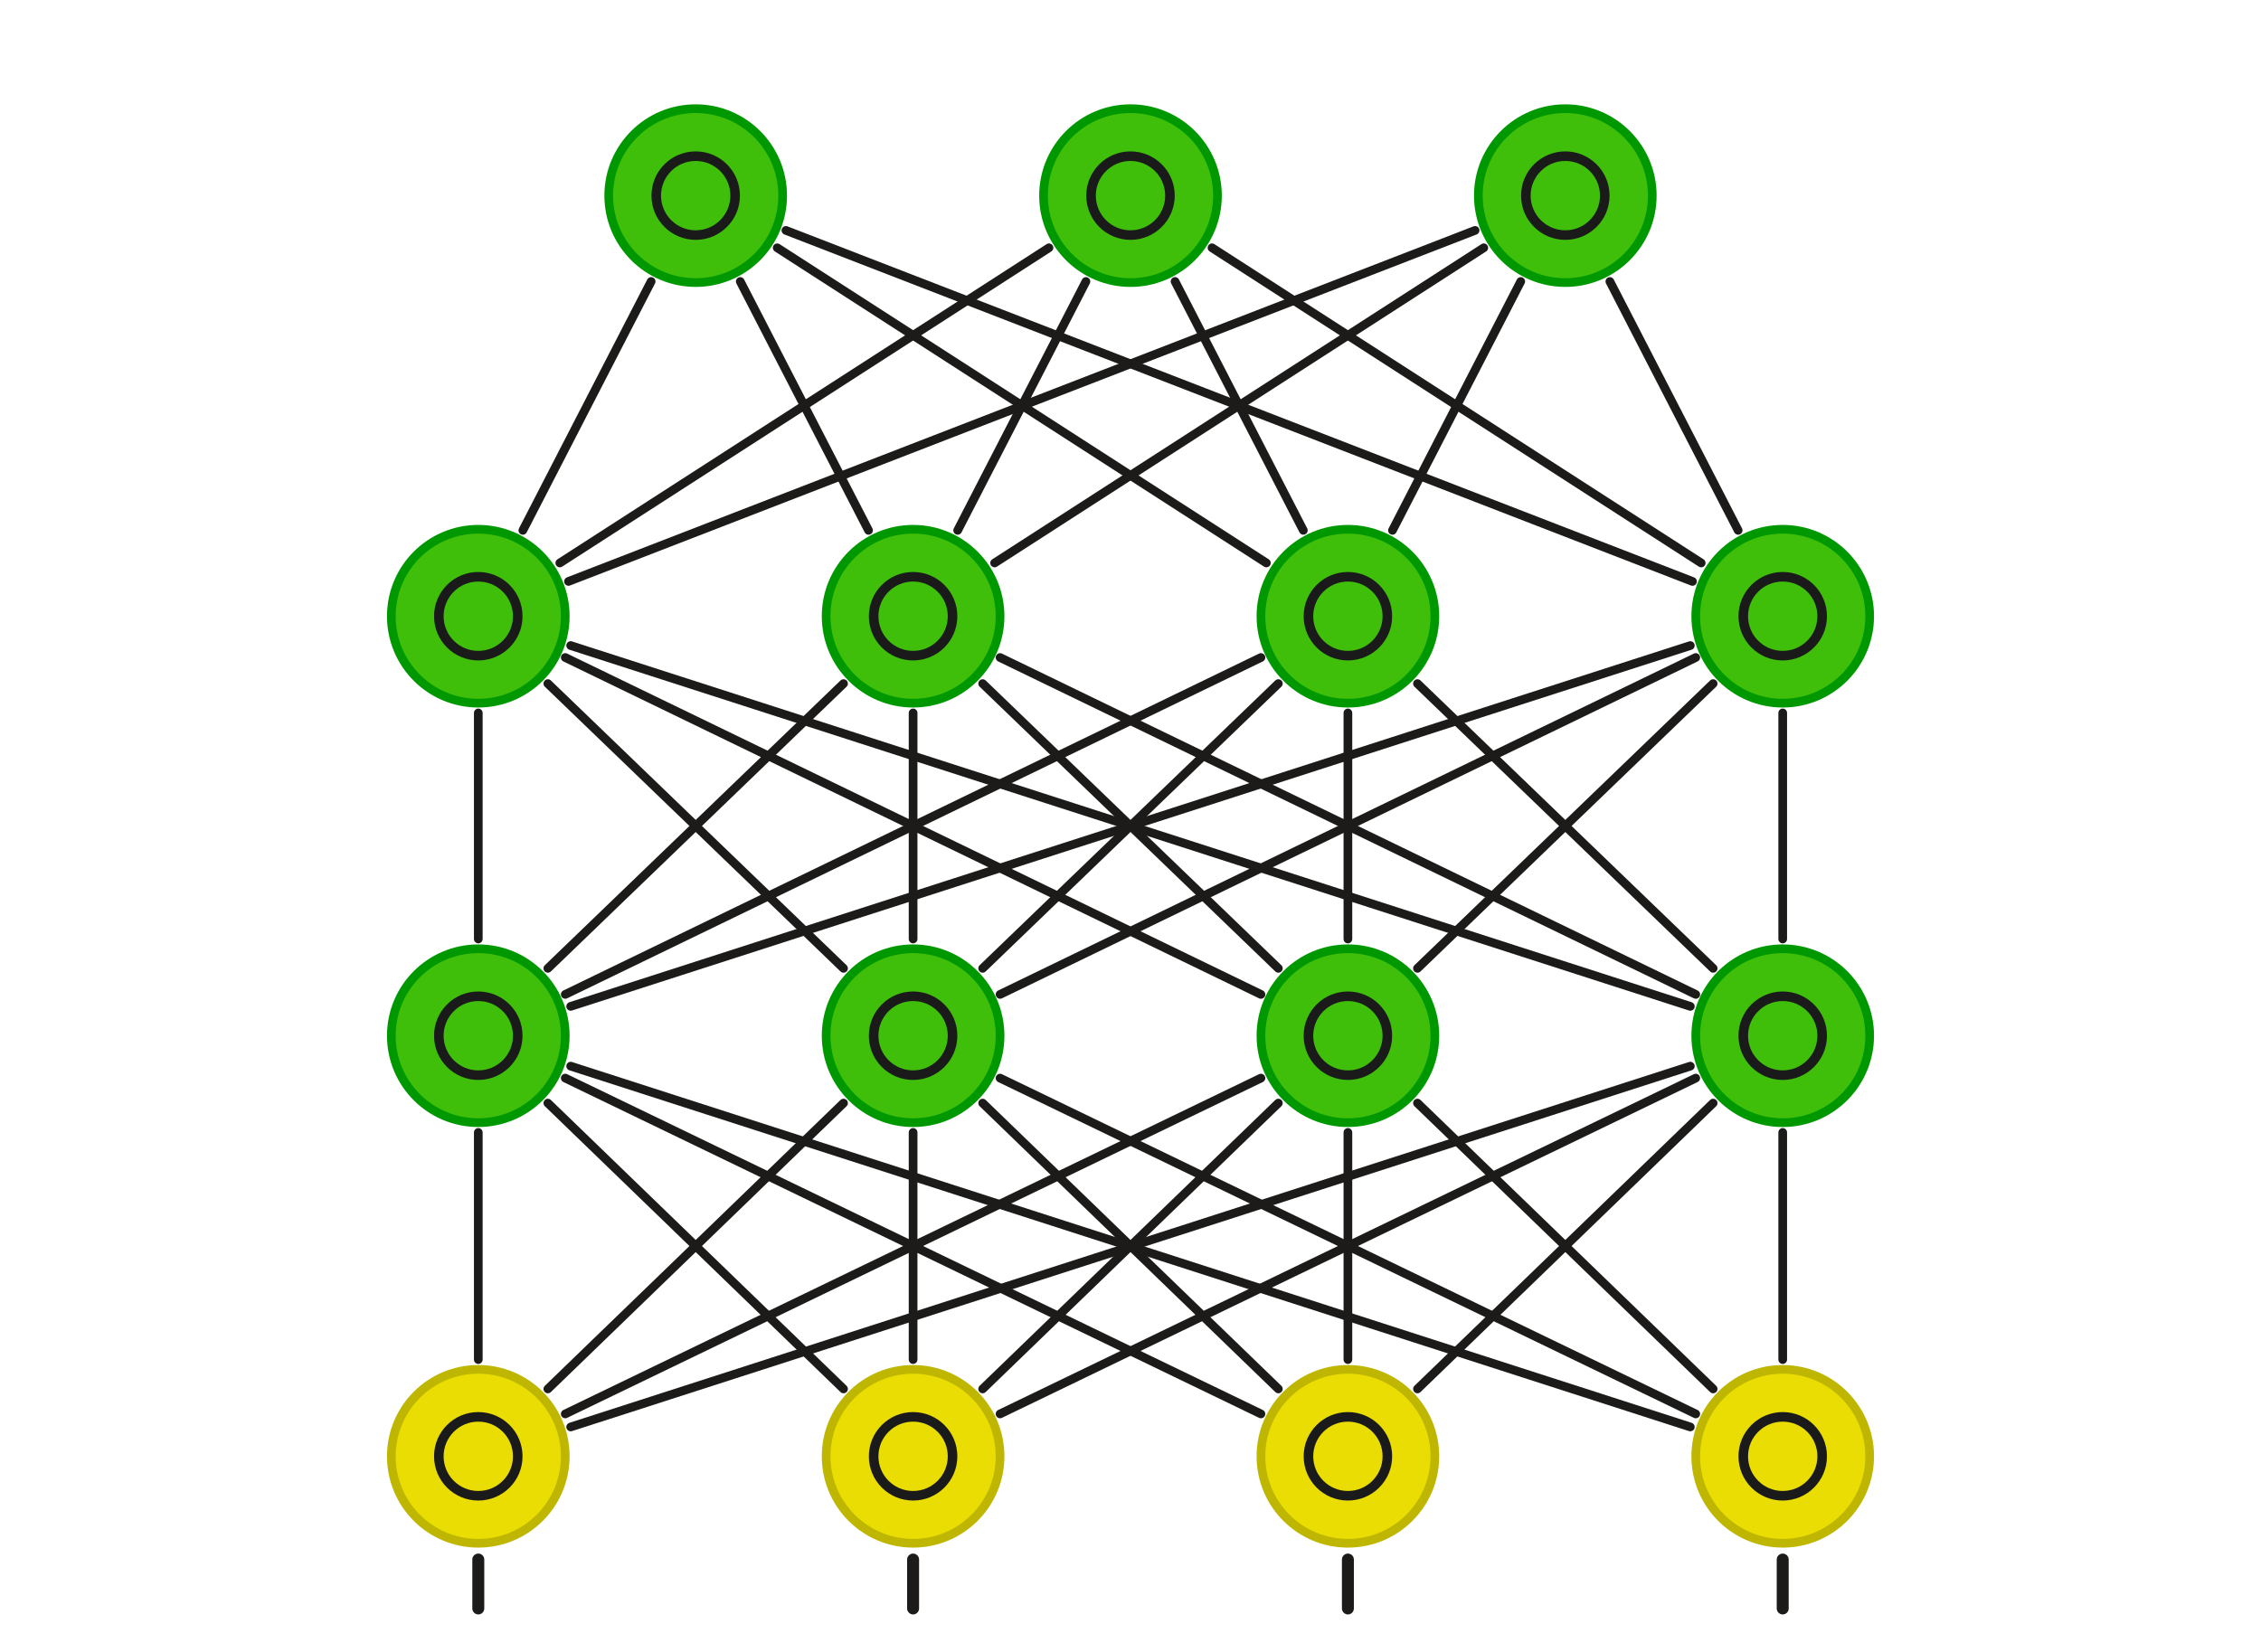
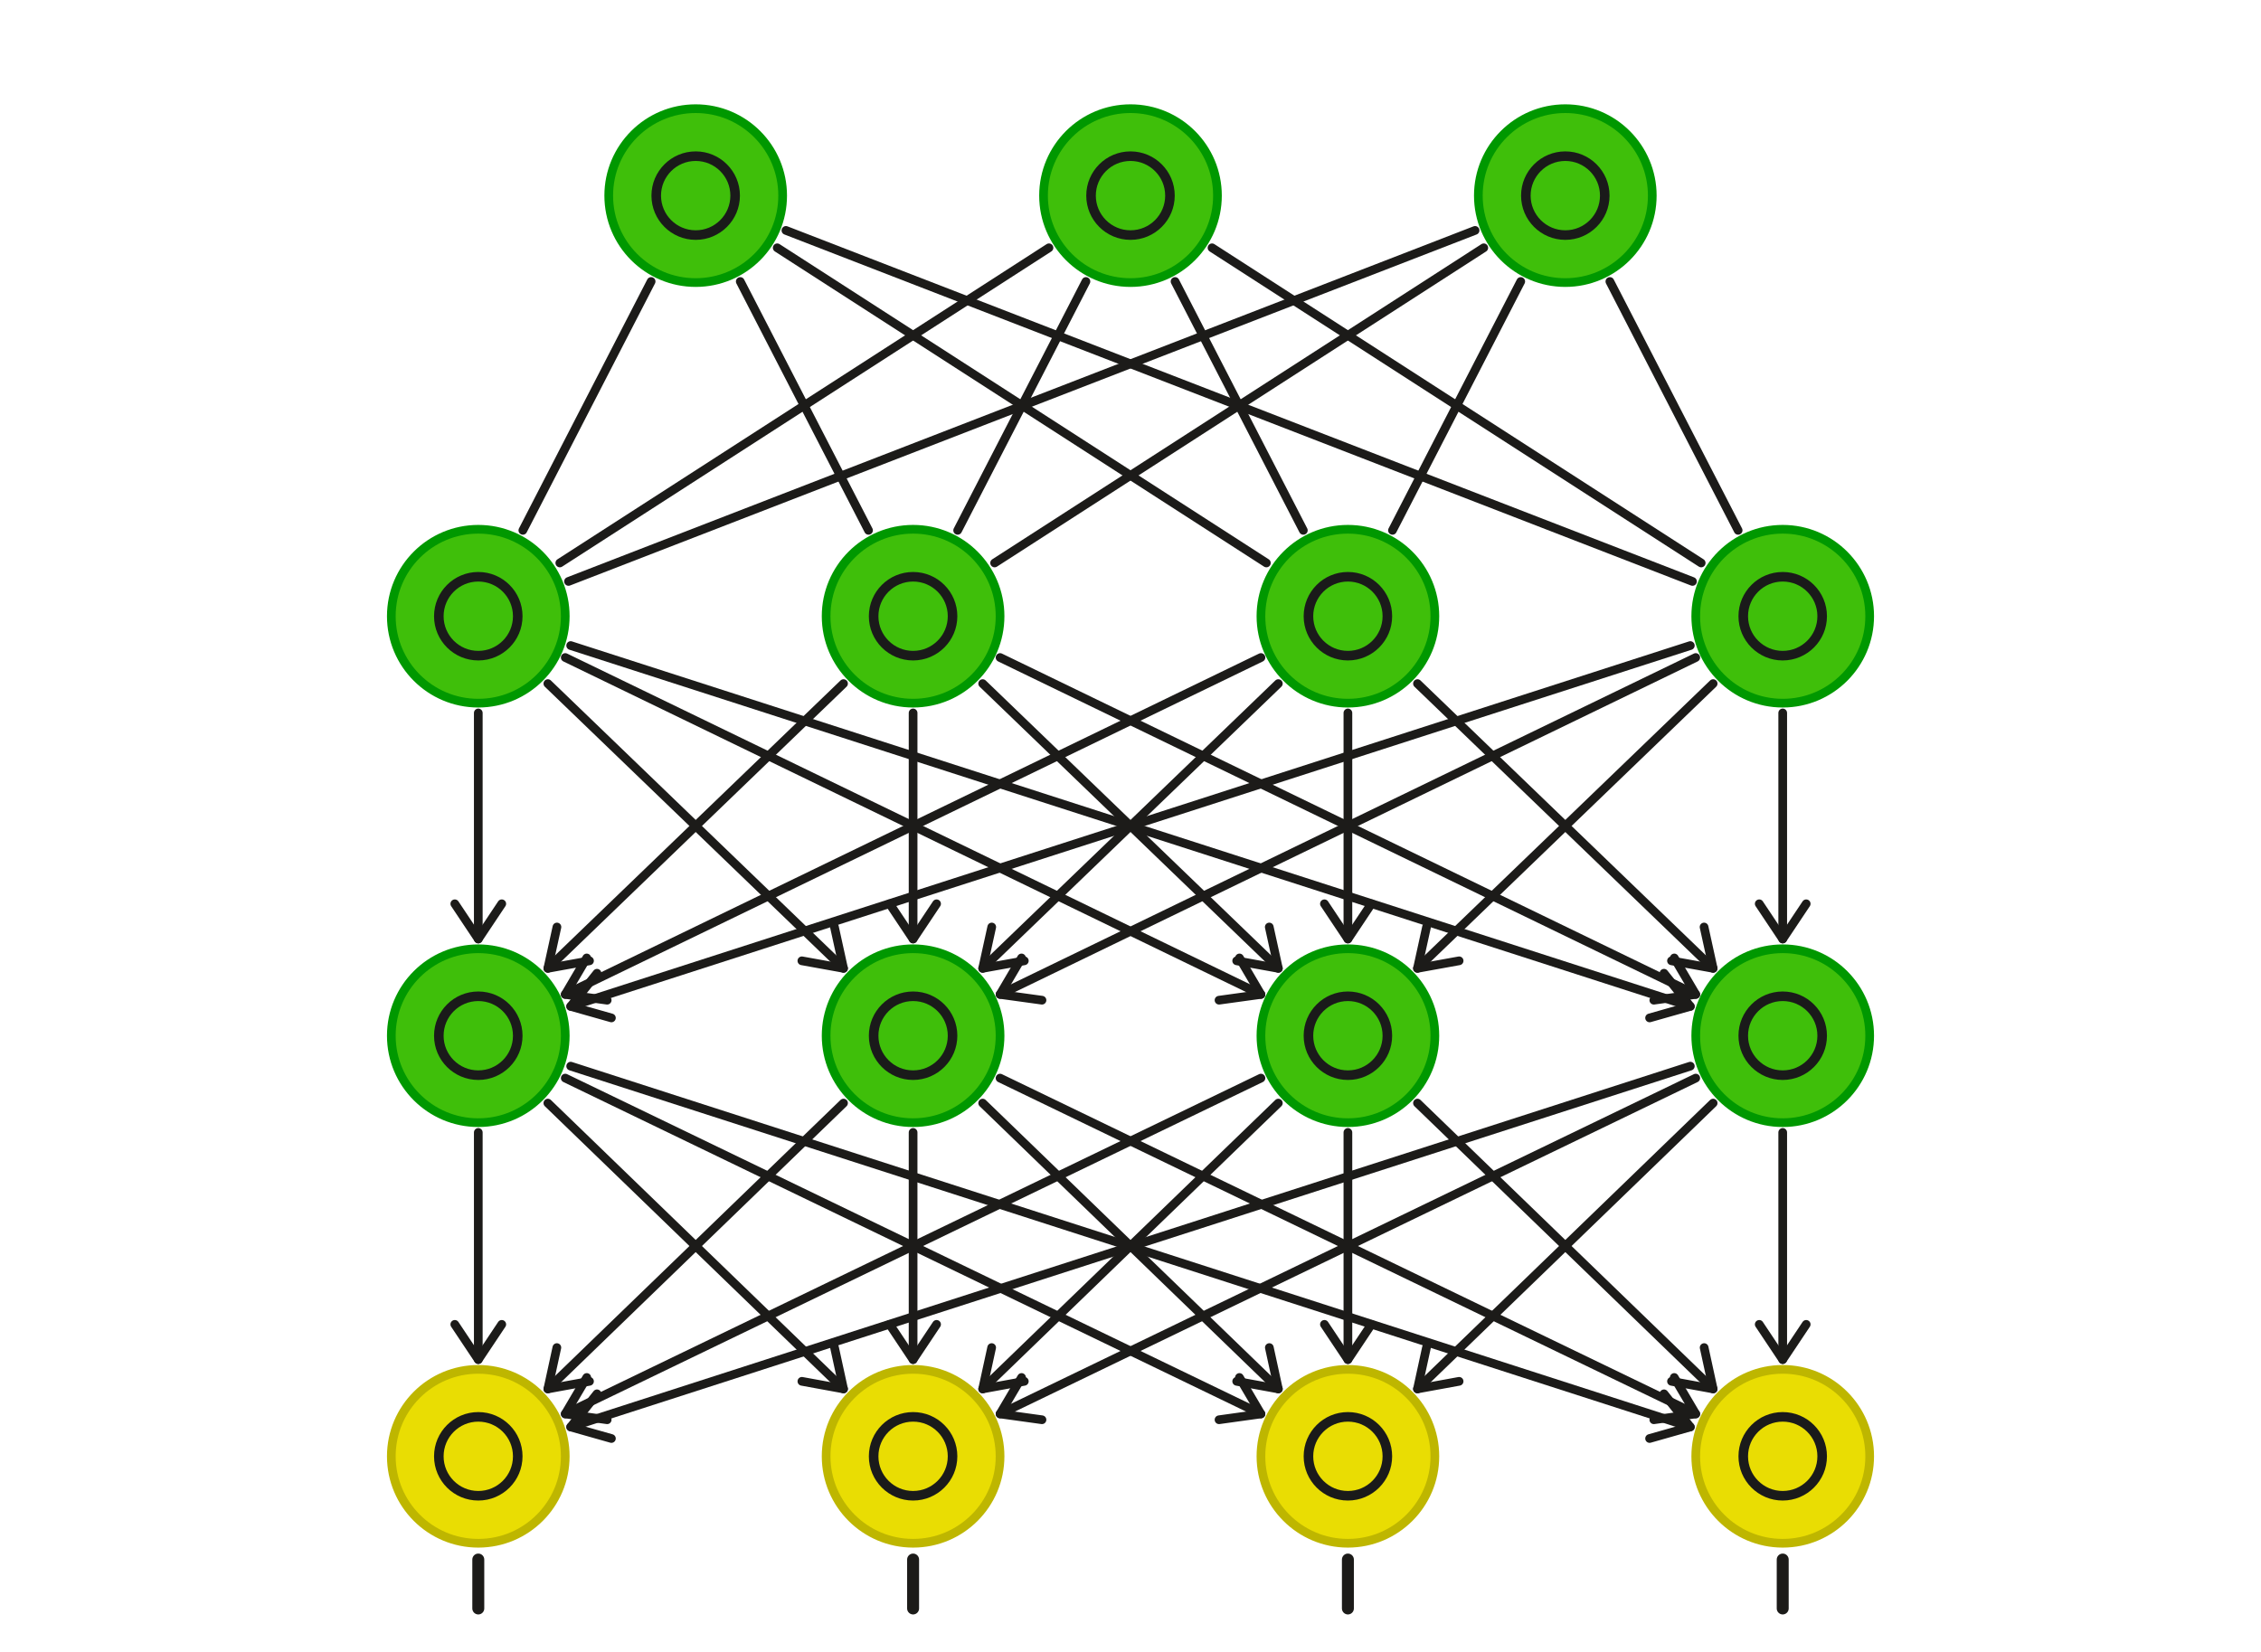
<svg xmlns="http://www.w3.org/2000/svg" viewBox="0 0 208 152" width="416" height="304" role="img">
  <defs>
    <marker id="arr-dbn" viewBox="0 0 10 10" refX="8" refY="5" markerUnits="userSpaceOnUse" markerWidth="5.4" markerHeight="5.4" orient="auto-start-reverse">
      <path d="M2 1L8 5L2 9" fill="none" stroke="#1C1B19" stroke-width="1.481" stroke-linecap="round" stroke-linejoin="round" />
    </marker>
  </defs>
  <g fill="none" stroke="#1C1B19" stroke-width="0.8" stroke-linecap="round" stroke-linejoin="round">
-     <line x1="44" y1="125.1" x2="44" y2="104.2" />
-     <line x1="77.6" y1="127.8" x2="50.4" y2="101.5" />
-     <line x1="116" y1="130.1" x2="52" y2="99.2" />
-     <line x1="155.5" y1="131.3" x2="52.5" y2="98.1" />
-     <line x1="50.4" y1="127.8" x2="77.6" y2="101.5" />
-     <line x1="84" y1="125.1" x2="84" y2="104.2" />
-     <line x1="117.6" y1="127.8" x2="90.4" y2="101.5" />
-     <line x1="156" y1="130.1" x2="92" y2="99.2" />
-     <line x1="52" y1="130.1" x2="116" y2="99.2" />
-     <line x1="90.4" y1="127.8" x2="117.6" y2="101.5" />
-     <line x1="124" y1="125.1" x2="124" y2="104.2" />
-     <line x1="157.6" y1="127.8" x2="130.4" y2="101.5" />
-     <line x1="52.5" y1="131.3" x2="155.5" y2="98.1" />
-     <line x1="92" y1="130.1" x2="156" y2="99.2" />
-     <line x1="130.4" y1="127.8" x2="157.6" y2="101.5" />
-     <line x1="164" y1="125.1" x2="164" y2="104.2" />
-     <line x1="44" y1="86.4" x2="44" y2="65.6" />
-     <line x1="77.6" y1="89.1" x2="50.4" y2="62.9" />
-     <line x1="116" y1="91.5" x2="52" y2="60.5" />
-     <line x1="155.5" y1="92.6" x2="52.5" y2="59.4" />
-     <line x1="50.4" y1="89.1" x2="77.6" y2="62.9" />
-     <line x1="84" y1="86.4" x2="84" y2="65.6" />
-     <line x1="117.6" y1="89.1" x2="90.4" y2="62.9" />
-     <line x1="156" y1="91.5" x2="92" y2="60.5" />
-     <line x1="52" y1="91.5" x2="116" y2="60.5" />
-     <line x1="90.4" y1="89.1" x2="117.6" y2="62.9" />
-     <line x1="124" y1="86.4" x2="124" y2="65.6" />
-     <line x1="157.6" y1="89.1" x2="130.4" y2="62.9" />
-     <line x1="52.5" y1="92.6" x2="155.5" y2="59.4" />
-     <line x1="92" y1="91.5" x2="156" y2="60.5" />
-     <line x1="130.4" y1="89.1" x2="157.6" y2="62.9" />
-     <line x1="164" y1="86.4" x2="164" y2="65.6" />
    <line x1="48.1" y1="48.8" x2="59.9" y2="25.9" />
    <line x1="79.9" y1="48.8" x2="68.1" y2="25.9" />
    <line x1="116.5" y1="51.8" x2="71.5" y2="22.8" />
    <line x1="155.7" y1="53.5" x2="72.3" y2="21.2" />
    <line x1="51.5" y1="51.8" x2="96.5" y2="22.8" />
    <line x1="88.1" y1="48.8" x2="99.9" y2="25.9" />
    <line x1="119.9" y1="48.8" x2="108.1" y2="25.9" />
    <line x1="156.5" y1="51.8" x2="111.5" y2="22.8" />
    <line x1="52.3" y1="53.5" x2="135.7" y2="21.2" />
    <line x1="91.5" y1="51.8" x2="136.5" y2="22.8" />
    <line x1="128.1" y1="48.8" x2="139.9" y2="25.9" />
    <line x1="159.9" y1="48.8" x2="148.1" y2="25.9" />
+   </g>
+   <g fill="none" stroke="#1C1B19" stroke-width="0.8" stroke-linecap="round" stroke-linejoin="round">
+     <line x1="44" y1="65.6" x2="44" y2="86.4" marker-end="url(#arr-dbn)" />
+     <line x1="77.6" y1="62.9" x2="50.4" y2="89.1" marker-end="url(#arr-dbn)" />
+     <line x1="116" y1="60.5" x2="52" y2="91.5" marker-end="url(#arr-dbn)" />
+     <line x1="155.5" y1="59.4" x2="52.5" y2="92.6" marker-end="url(#arr-dbn)" />
+     <line x1="50.4" y1="62.9" x2="77.6" y2="89.1" marker-end="url(#arr-dbn)" />
+     <line x1="84" y1="65.6" x2="84" y2="86.4" marker-end="url(#arr-dbn)" />
+     <line x1="117.6" y1="62.9" x2="90.4" y2="89.1" marker-end="url(#arr-dbn)" />
+     <line x1="156" y1="60.5" x2="92" y2="91.5" marker-end="url(#arr-dbn)" />
+     <line x1="52" y1="60.5" x2="116" y2="91.5" marker-end="url(#arr-dbn)" />
+     <line x1="90.4" y1="62.9" x2="117.6" y2="89.1" marker-end="url(#arr-dbn)" />
+     <line x1="124" y1="65.6" x2="124" y2="86.4" marker-end="url(#arr-dbn)" />
+     <line x1="157.6" y1="62.9" x2="130.4" y2="89.1" marker-end="url(#arr-dbn)" />
+     <line x1="52.5" y1="59.4" x2="155.5" y2="92.6" marker-end="url(#arr-dbn)" />
+     <line x1="92" y1="60.5" x2="156" y2="91.5" marker-end="url(#arr-dbn)" />
+     <line x1="130.4" y1="62.9" x2="157.6" y2="89.1" marker-end="url(#arr-dbn)" />
+     <line x1="164" y1="65.6" x2="164" y2="86.4" marker-end="url(#arr-dbn)" />
+     <line x1="44" y1="104.2" x2="44" y2="125.1" marker-end="url(#arr-dbn)" />
+     <line x1="77.6" y1="101.5" x2="50.4" y2="127.8" marker-end="url(#arr-dbn)" />
+     <line x1="116" y1="99.2" x2="52" y2="130.1" marker-end="url(#arr-dbn)" />
+     <line x1="155.5" y1="98.1" x2="52.5" y2="131.3" marker-end="url(#arr-dbn)" />
+     <line x1="50.4" y1="101.5" x2="77.6" y2="127.8" marker-end="url(#arr-dbn)" />
+     <line x1="84" y1="104.2" x2="84" y2="125.1" marker-end="url(#arr-dbn)" />
+     <line x1="117.6" y1="101.5" x2="90.4" y2="127.8" marker-end="url(#arr-dbn)" />
+     <line x1="156" y1="99.2" x2="92" y2="130.1" marker-end="url(#arr-dbn)" />
+     <line x1="52" y1="99.2" x2="116" y2="130.1" marker-end="url(#arr-dbn)" />
+     <line x1="90.4" y1="101.5" x2="117.6" y2="127.8" marker-end="url(#arr-dbn)" />
+     <line x1="124" y1="104.2" x2="124" y2="125.1" marker-end="url(#arr-dbn)" />
+     <line x1="157.6" y1="101.5" x2="130.4" y2="127.8" marker-end="url(#arr-dbn)" />
+     <line x1="52.5" y1="98.1" x2="155.5" y2="131.3" marker-end="url(#arr-dbn)" />
+     <line x1="92" y1="99.2" x2="156" y2="130.1" marker-end="url(#arr-dbn)" />
+     <line x1="130.4" y1="101.5" x2="157.6" y2="127.8" marker-end="url(#arr-dbn)" />
+     <line x1="164" y1="104.2" x2="164" y2="125.1" marker-end="url(#arr-dbn)" />
  </g>
  <circle cx="44" cy="134" r="8" fill="#E9DD03" stroke="#BEB600" stroke-width="0.8" />
  <g fill="none" stroke="#1A1A1A" stroke-width="0.8" stroke-linejoin="round" transform="translate(44 134) scale(1.1) translate(-44 -134)">
    <circle cx="44" cy="134" r="3.3" />
  </g>
  <g stroke="#1C1B19" stroke-width="1.1" stroke-linecap="round">
    <line x1="44" y1="143.5" x2="44" y2="148" />
  </g>
  <circle cx="84" cy="134" r="8" fill="#E9DD03" stroke="#BEB600" stroke-width="0.8" />
  <g fill="none" stroke="#1A1A1A" stroke-width="0.8" stroke-linejoin="round" transform="translate(84 134) scale(1.1) translate(-84 -134)">
    <circle cx="84" cy="134" r="3.3" />
  </g>
  <g stroke="#1C1B19" stroke-width="1.1" stroke-linecap="round">
    <line x1="84" y1="143.5" x2="84" y2="148" />
  </g>
  <circle cx="124" cy="134" r="8" fill="#E9DD03" stroke="#BEB600" stroke-width="0.8" />
  <g fill="none" stroke="#1A1A1A" stroke-width="0.8" stroke-linejoin="round" transform="translate(124 134) scale(1.1) translate(-124 -134)">
    <circle cx="124" cy="134" r="3.3" />
  </g>
  <g stroke="#1C1B19" stroke-width="1.1" stroke-linecap="round">
    <line x1="124" y1="143.5" x2="124" y2="148" />
  </g>
  <circle cx="164" cy="134" r="8" fill="#E9DD03" stroke="#BEB600" stroke-width="0.8" />
  <g fill="none" stroke="#1A1A1A" stroke-width="0.8" stroke-linejoin="round" transform="translate(164 134) scale(1.1) translate(-164 -134)">
    <circle cx="164" cy="134" r="3.3" />
  </g>
  <g stroke="#1C1B19" stroke-width="1.1" stroke-linecap="round">
    <line x1="164" y1="143.5" x2="164" y2="148" />
  </g>
  <circle cx="44" cy="95.3" r="8" fill="#3FBF0A" stroke="#009800" stroke-width="0.8" />
  <g fill="none" stroke="#1A1A1A" stroke-width="0.8" stroke-linejoin="round" transform="translate(44 95.3) scale(1.1) translate(-44 -95.3)">
    <circle cx="44" cy="95.3" r="3.3" />
  </g>
  <circle cx="84" cy="95.3" r="8" fill="#3FBF0A" stroke="#009800" stroke-width="0.8" />
  <g fill="none" stroke="#1A1A1A" stroke-width="0.8" stroke-linejoin="round" transform="translate(84 95.3) scale(1.1) translate(-84 -95.3)">
    <circle cx="84" cy="95.3" r="3.3" />
  </g>
  <circle cx="124" cy="95.3" r="8" fill="#3FBF0A" stroke="#009800" stroke-width="0.8" />
  <g fill="none" stroke="#1A1A1A" stroke-width="0.8" stroke-linejoin="round" transform="translate(124 95.3) scale(1.1) translate(-124 -95.3)">
    <circle cx="124" cy="95.3" r="3.3" />
  </g>
  <circle cx="164" cy="95.3" r="8" fill="#3FBF0A" stroke="#009800" stroke-width="0.8" />
  <g fill="none" stroke="#1A1A1A" stroke-width="0.8" stroke-linejoin="round" transform="translate(164 95.3) scale(1.1) translate(-164 -95.3)">
    <circle cx="164" cy="95.3" r="3.3" />
  </g>
  <circle cx="44" cy="56.7" r="8" fill="#3FBF0A" stroke="#009800" stroke-width="0.8" />
  <g fill="none" stroke="#1A1A1A" stroke-width="0.8" stroke-linejoin="round" transform="translate(44 56.7) scale(1.1) translate(-44 -56.7)">
    <circle cx="44" cy="56.7" r="3.3" />
  </g>
  <circle cx="84" cy="56.7" r="8" fill="#3FBF0A" stroke="#009800" stroke-width="0.8" />
  <g fill="none" stroke="#1A1A1A" stroke-width="0.8" stroke-linejoin="round" transform="translate(84 56.7) scale(1.1) translate(-84 -56.7)">
    <circle cx="84" cy="56.7" r="3.3" />
  </g>
  <circle cx="124" cy="56.7" r="8" fill="#3FBF0A" stroke="#009800" stroke-width="0.8" />
  <g fill="none" stroke="#1A1A1A" stroke-width="0.8" stroke-linejoin="round" transform="translate(124 56.7) scale(1.1) translate(-124 -56.7)">
    <circle cx="124" cy="56.7" r="3.3" />
  </g>
  <circle cx="164" cy="56.7" r="8" fill="#3FBF0A" stroke="#009800" stroke-width="0.8" />
  <g fill="none" stroke="#1A1A1A" stroke-width="0.8" stroke-linejoin="round" transform="translate(164 56.7) scale(1.1) translate(-164 -56.7)">
    <circle cx="164" cy="56.7" r="3.3" />
  </g>
  <circle cx="64" cy="18" r="8" fill="#3FBF0A" stroke="#009800" stroke-width="0.8" />
  <g fill="none" stroke="#1A1A1A" stroke-width="0.8" stroke-linejoin="round" transform="translate(64 18) scale(1.1) translate(-64 -18)">
    <circle cx="64" cy="18" r="3.3" />
  </g>
  <circle cx="104" cy="18" r="8" fill="#3FBF0A" stroke="#009800" stroke-width="0.8" />
  <g fill="none" stroke="#1A1A1A" stroke-width="0.8" stroke-linejoin="round" transform="translate(104 18) scale(1.1) translate(-104 -18)">
    <circle cx="104" cy="18" r="3.3" />
  </g>
  <circle cx="144" cy="18" r="8" fill="#3FBF0A" stroke="#009800" stroke-width="0.8" />
  <g fill="none" stroke="#1A1A1A" stroke-width="0.8" stroke-linejoin="round" transform="translate(144 18) scale(1.1) translate(-144 -18)">
    <circle cx="144" cy="18" r="3.3" />
  </g>
</svg>
